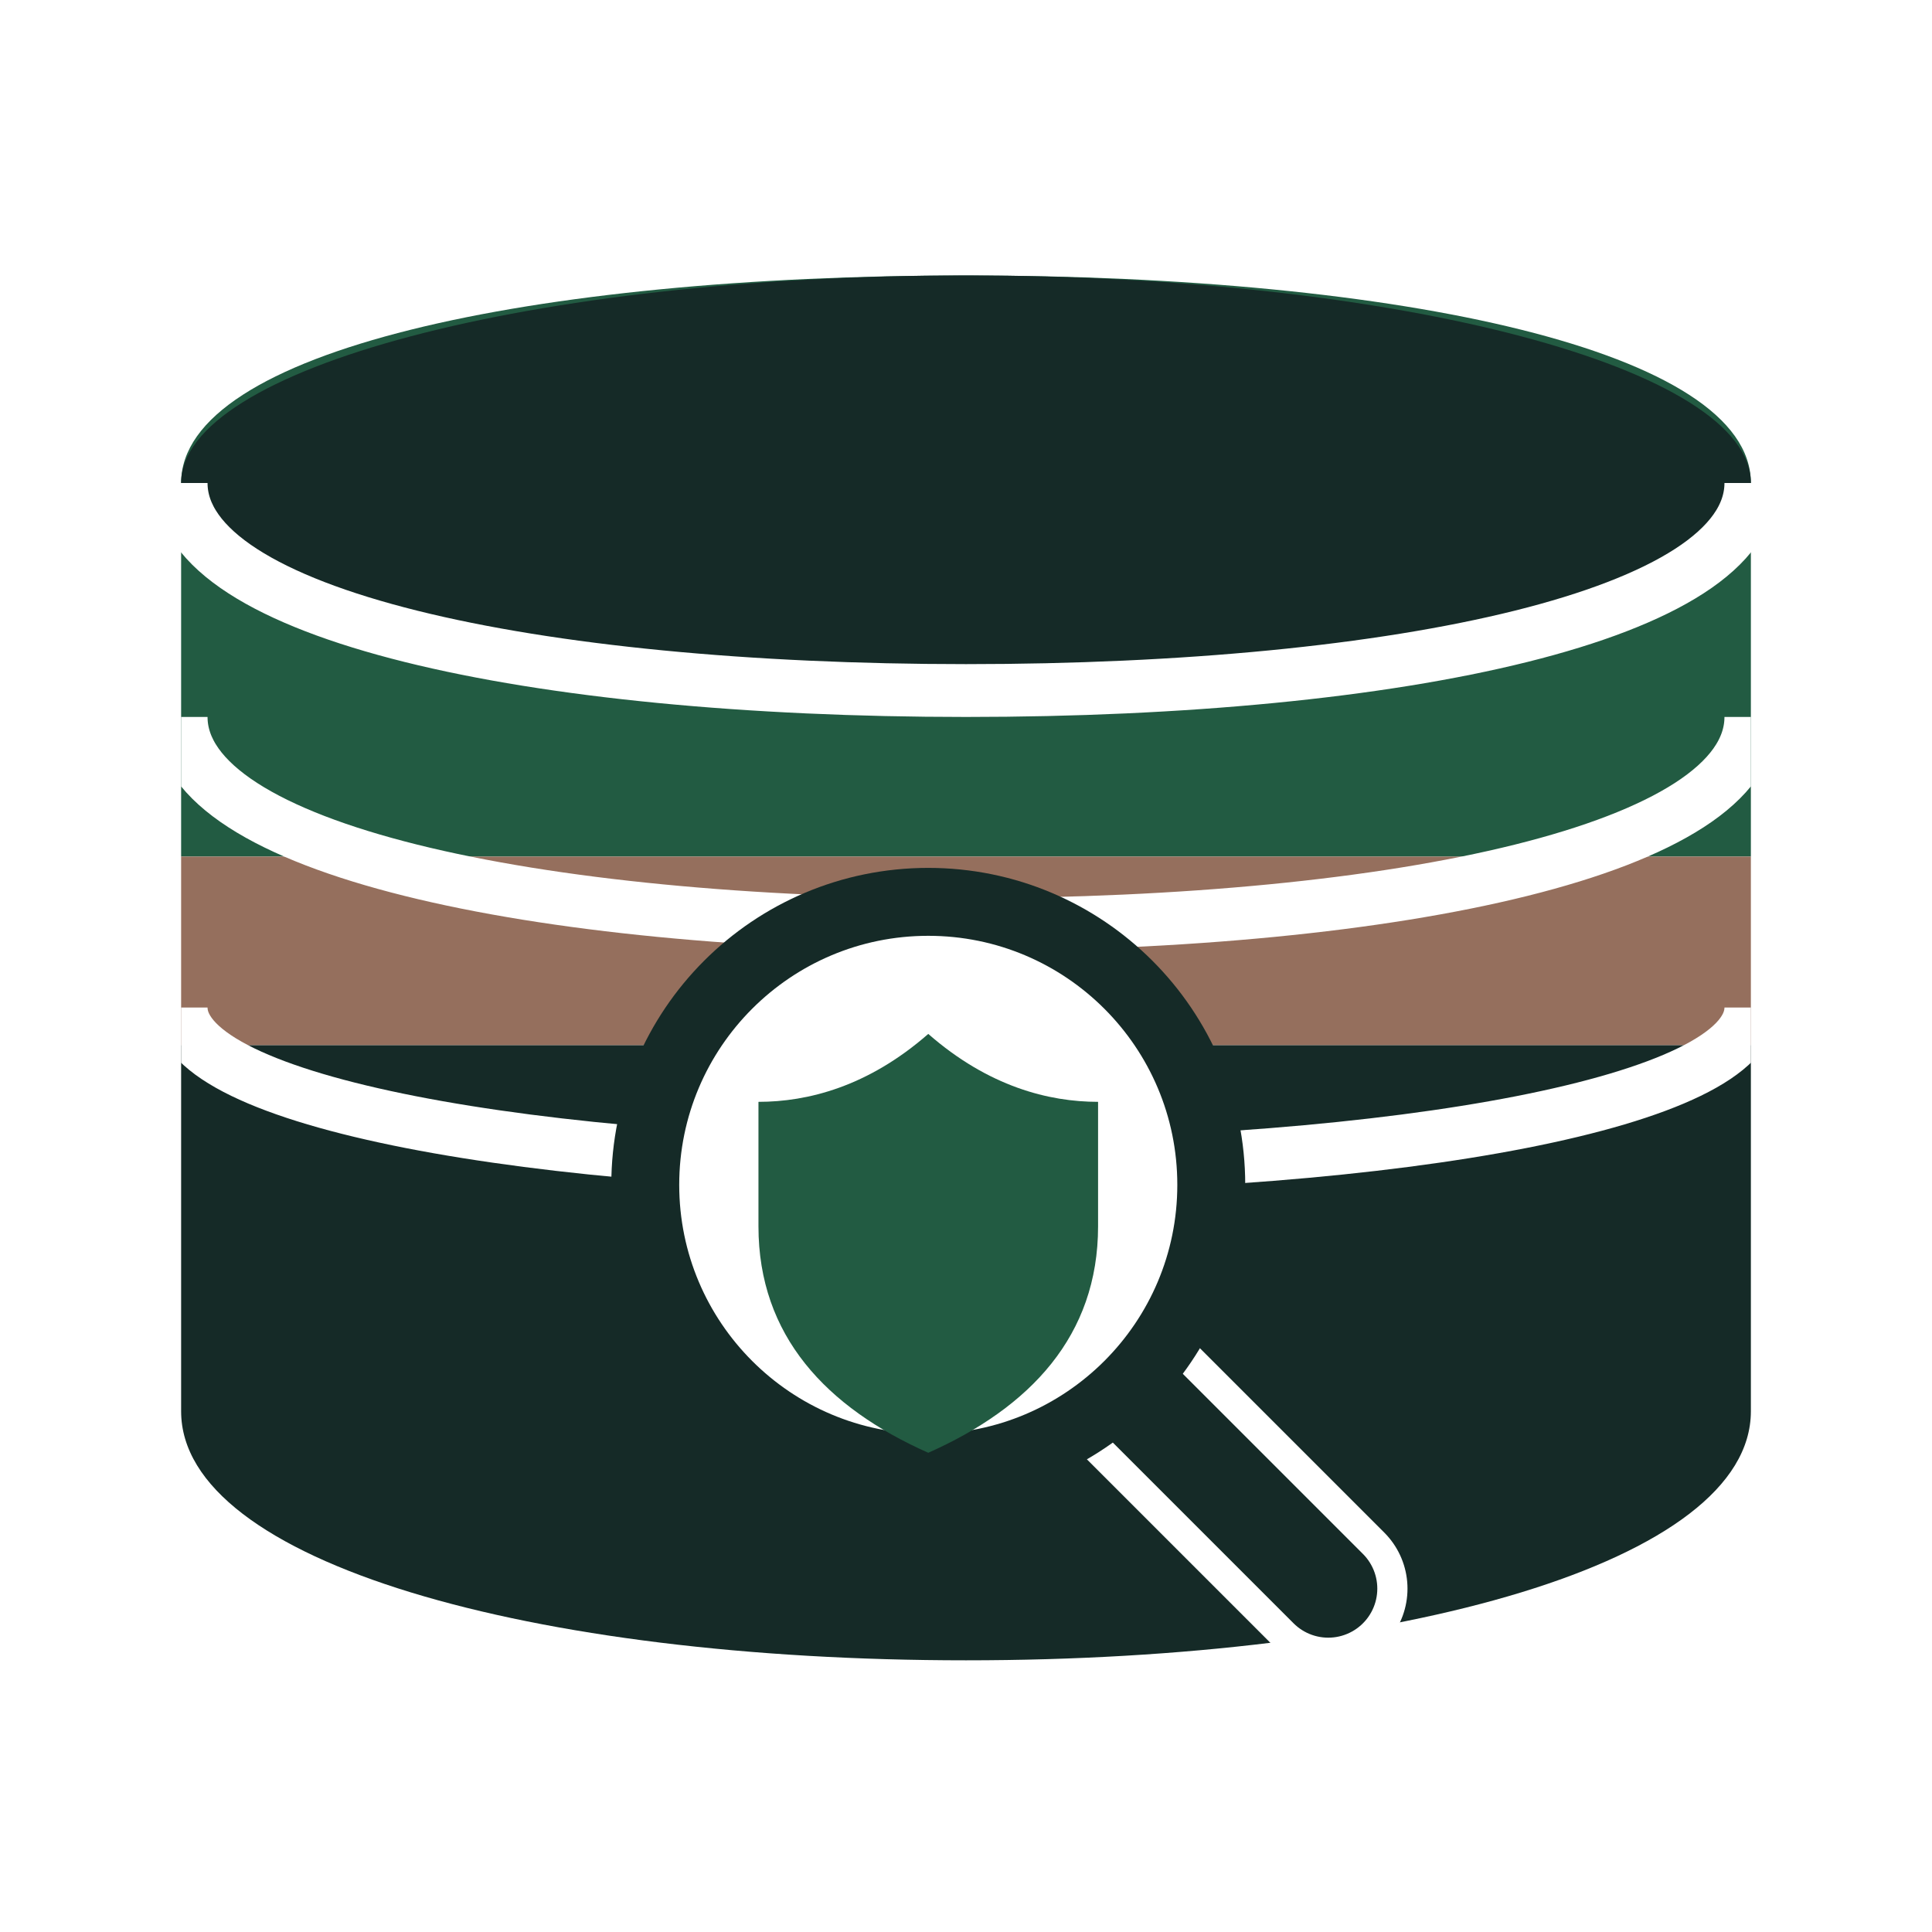
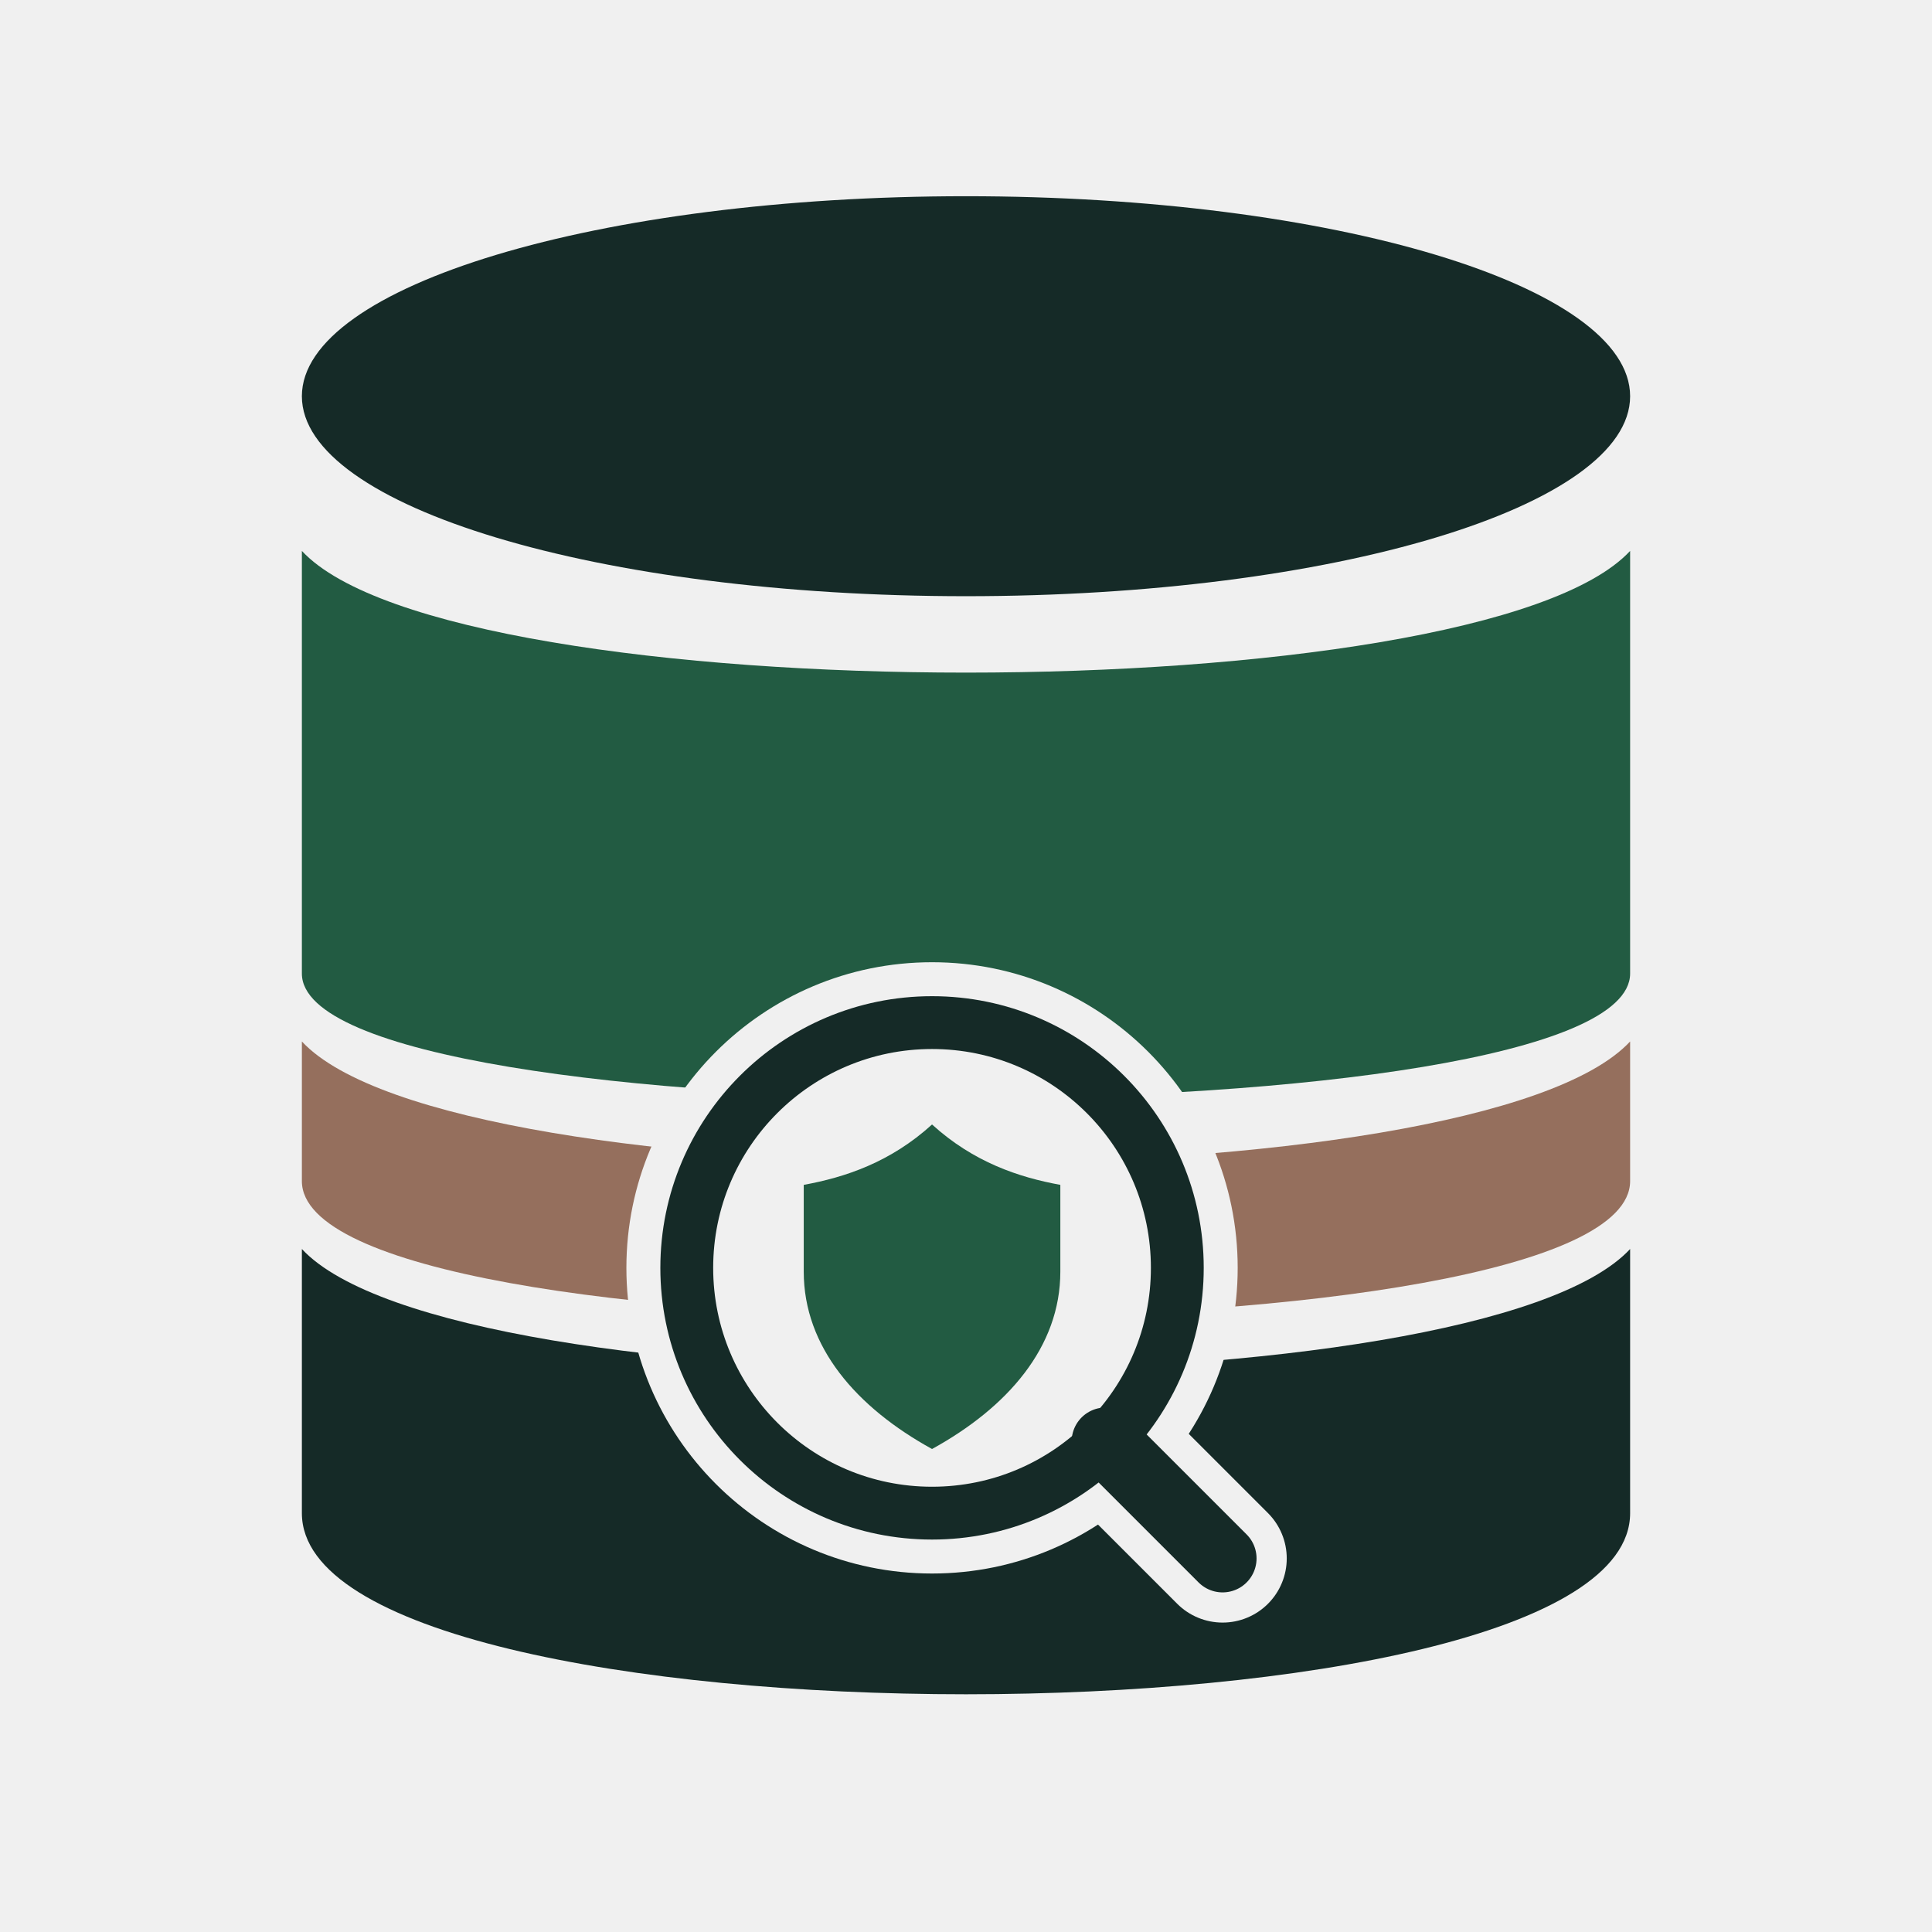
<svg xmlns="http://www.w3.org/2000/svg" viewBox="0 0 512 512" role="img" aria-labelledby="title desc">
-   <rect width="512" height="512" fill="#fff" />
  <defs>
-     <clipPath id="database">
-       <path d="M48 128c0-35 93-55 208-55s208 20 208 55v246c0 40-93 66-208 66S48 414 48 374z" />
-     </clipPath>
+     <mask id="inspection" maskUnits="userSpaceOnUse" x="0" y="0" width="512" height="512">
+       <path fill="#fff" d="M0 0h512v512H0z" />
+       <path d="m293 382 31 31" stroke="#000" stroke-width="34" stroke-linecap="round" />
+       <circle cx="247" cy="336" r="81" fill="#000" />
+     </mask>
  </defs>
-   <g clip-path="url(#database)">
-     <rect x="48" y="73" width="416" height="154" fill="#225b42" />
-     <rect x="48" y="227" width="416" height="50" fill="#956f5d" />
-     <rect x="48" y="277" width="416" height="163" fill="#152a27" />
-     <path d="M48 190c0 35 93 55 208 55s208-20 208-55" fill="none" stroke="#fff" stroke-width="14" />
-     <path d="M48 267c0 25 93 42 208 42s208-17 208-42" fill="none" stroke="#fff" stroke-width="14" />
+   <g mask="url(#inspection)">
+     <ellipse cx="256" cy="105" rx="176" ry="53" fill="#152a27" />
+     <path d="M80 146c40 43 312 43 352 0v112c0 44-352 44-352 0z" fill="#225b42" />
+     <path d="M80 276c40 43 312 43 352 0v37c0 48-352 48-352 0z" fill="#956f5d" />
+     <path d="M80 331c40 43 312 43 352 0v70c0 64-352 64-352 0z" fill="#152a27" />
  </g>
-   <ellipse cx="256" cy="128" rx="208" ry="55" fill="#152a27" />
-   <path d="M48 128c0 35 93 55 208 55s208-20 208-55" fill="none" stroke="#fff" stroke-width="14" />
-   <g transform="translate(246 314)">
-     <path d="m51 52 55 55" fill="none" stroke="#fff" stroke-linecap="round" stroke-width="42" />
-     <path d="m51 52 55 55" fill="none" stroke="#152a27" stroke-linecap="round" stroke-width="26" />
-     <circle r="75" fill="#fff" stroke="#152a27" stroke-width="18" />
-     <path d="M0-40c16 14 32 18 45 18v33c0 29-18 48-45 60C-27 59-45 40-45 11v-33c13 0 29-4 45-18z" fill="#225b42" />
-   </g>
+   <path d="m293 382 31 31" fill="none" stroke="#152a27" stroke-width="18" stroke-linecap="round" />
+   <circle cx="247" cy="336" r="65" fill="none" stroke="#152a27" stroke-width="14" />
+   <path d="M247 298c11 10 23 14 34 16v23c0 20-14 36-34 47-20-11-34-27-34-47v-23c11-2 23-6 34-16z" fill="#225b42" />
</svg>
